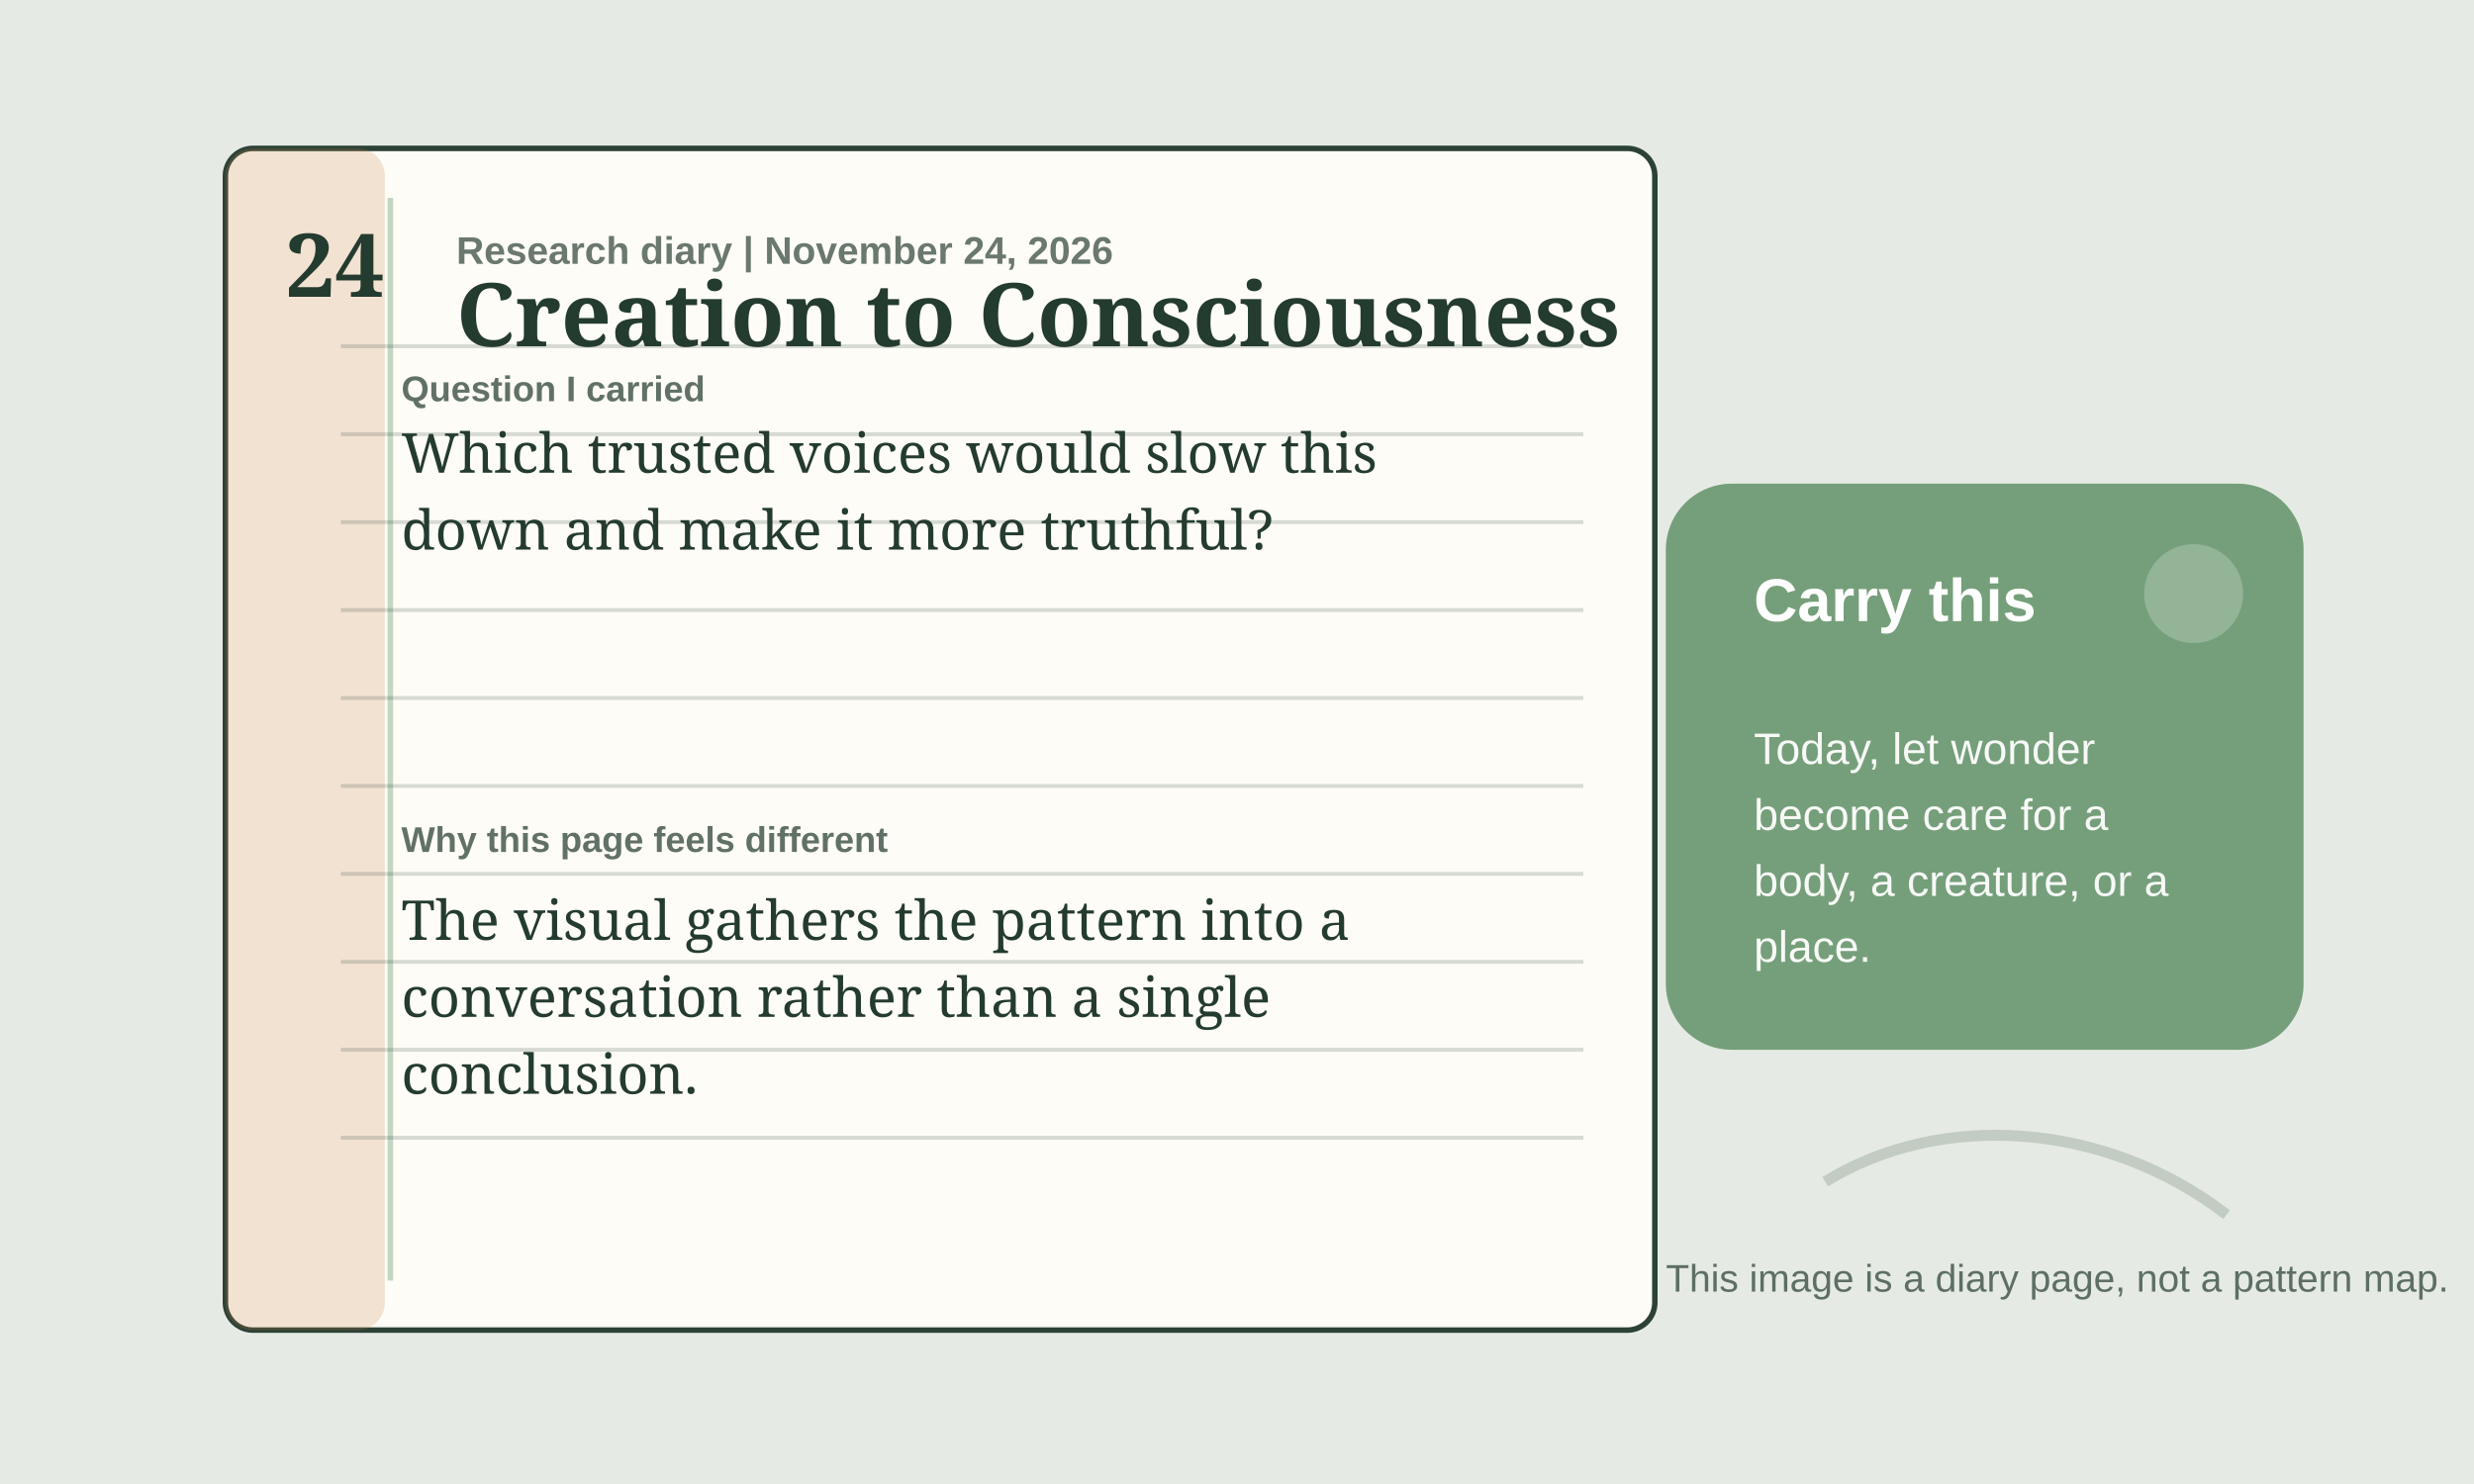
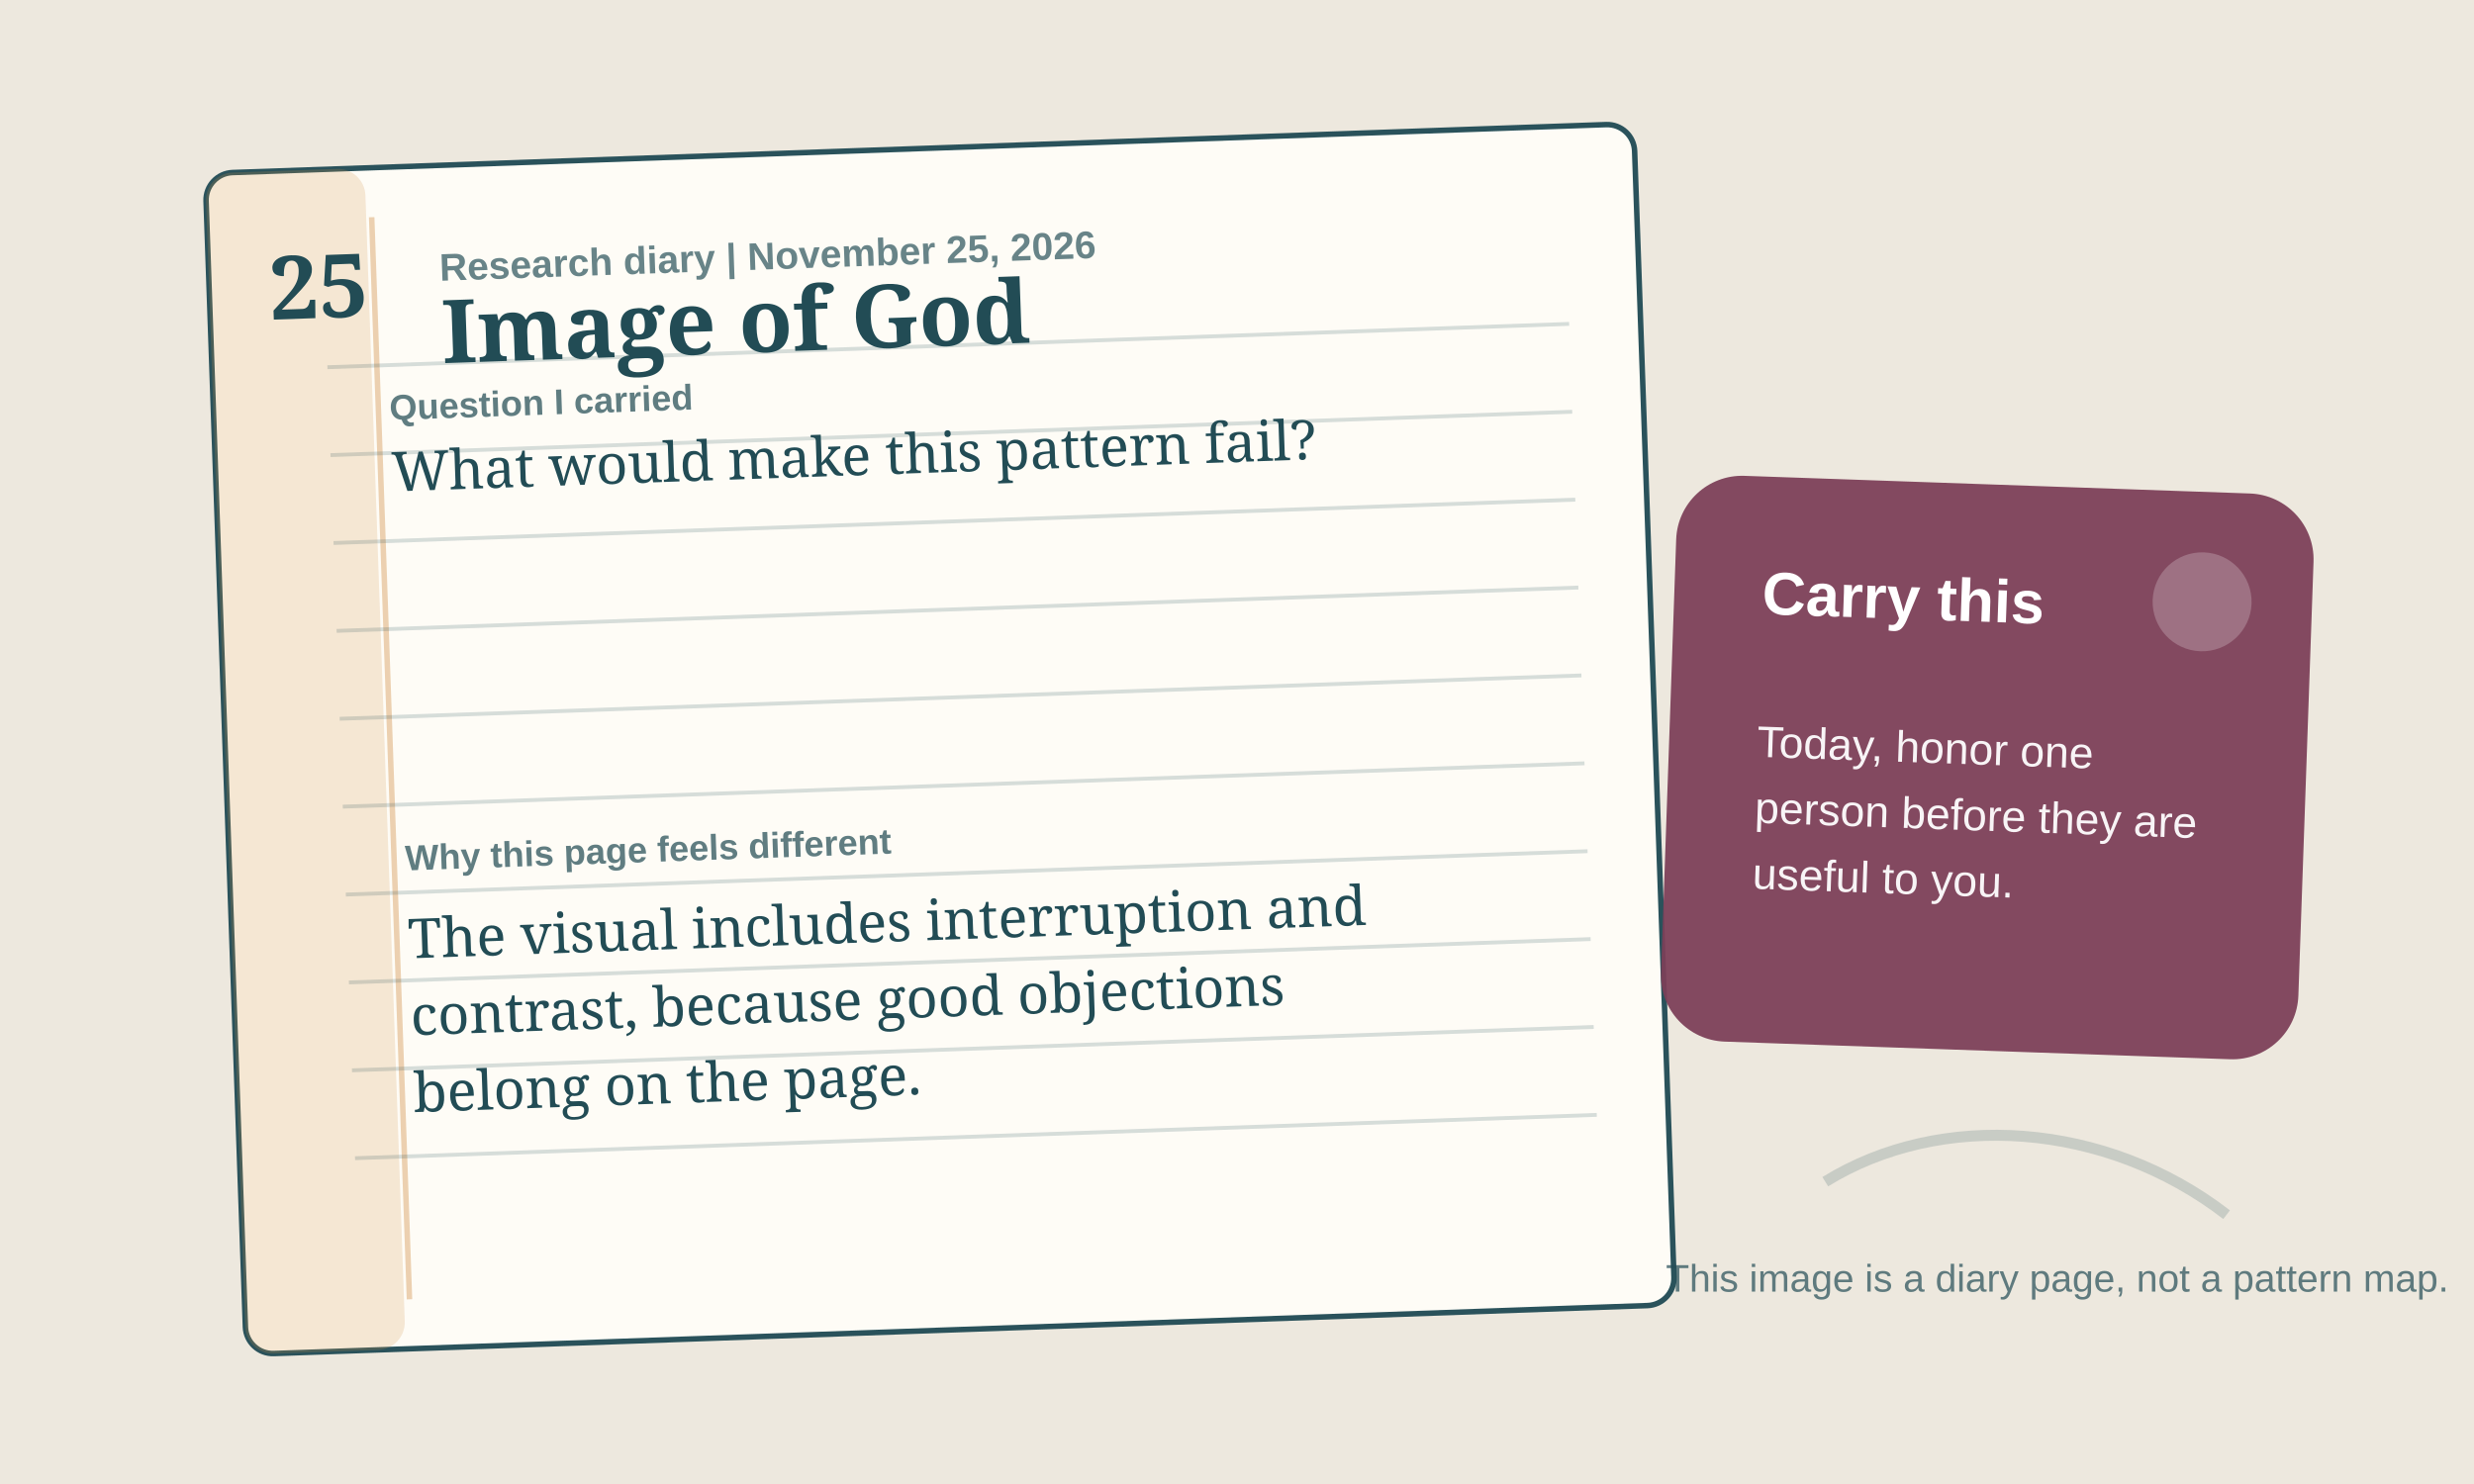
<svg xmlns="http://www.w3.org/2000/svg" width="900" height="540" viewBox="0 0 900 540" role="img" aria-labelledby="title desc">
  <style>
-     .eyebrow { font: 700 14px Arial, sans-serif; letter-spacing: 0; fill: #243b2f; opacity: 0.68; }
-     .title { font: 700 32px Georgia, serif; letter-spacing: 0; fill: #243b2f; }
-     .diary { font: 20px Georgia, serif; letter-spacing: 0; fill: #243b2f; }
-     .label { font: 700 13px Arial, sans-serif; letter-spacing: 0; fill: #243b2f; opacity: 0.72; }
+     .eyebrow { font: 700 14px Arial, sans-serif; letter-spacing: 0; fill: #224c55; opacity: 0.68; }
+     .title { font: 700 32px Georgia, serif; letter-spacing: 0; fill: #224c55; }
+     .diary { font: 20px Georgia, serif; letter-spacing: 0; fill: #224c55; }
+     .label { font: 700 13px Arial, sans-serif; letter-spacing: 0; fill: #224c55; opacity: 0.72; }
    .cardtitle { font: 700 22px Arial, sans-serif; letter-spacing: 0; fill: #ffffff; }
    .cardtext { font: 16px Arial, sans-serif; letter-spacing: 0; fill: #ffffff; opacity: 0.94; }
-     .small { font: 14px Arial, sans-serif; letter-spacing: 0; fill: #243b2f; opacity: 0.70; }
+     .small { font: 14px Arial, sans-serif; letter-spacing: 0; fill: #224c55; opacity: 0.70; }
  </style>
-   <rect width="900" height="540" fill="#eef3ed" />
-   <rect x="0" y="0" width="900" height="540" fill="#243b2f" opacity="0.05" />
-   <g transform="rotate(0 340 270)">
-     <rect x="82" y="54" width="520" height="430" rx="10" fill="#fffdf7" stroke="#243b2f" stroke-width="2" opacity="0.96" />
-     <rect x="82" y="54" width="58" height="430" rx="10" fill="#c47a43" opacity="0.20" />
-     <line x1="142" y1="72" x2="142" y2="466" stroke="#6e9a74" stroke-width="2" opacity="0.40" />
-     <line x1="124" y1="126" x2="576" y2="126" stroke="#243b2f" stroke-width="1.4" opacity="0.18" />
-     <line x1="124" y1="158" x2="576" y2="158" stroke="#243b2f" stroke-width="1.4" opacity="0.18" />
-     <line x1="124" y1="190" x2="576" y2="190" stroke="#243b2f" stroke-width="1.4" opacity="0.18" />
-     <line x1="124" y1="222" x2="576" y2="222" stroke="#243b2f" stroke-width="1.4" opacity="0.18" />
-     <line x1="124" y1="254" x2="576" y2="254" stroke="#243b2f" stroke-width="1.4" opacity="0.18" />
-     <line x1="124" y1="286" x2="576" y2="286" stroke="#243b2f" stroke-width="1.4" opacity="0.18" />
-     <line x1="124" y1="318" x2="576" y2="318" stroke="#243b2f" stroke-width="1.4" opacity="0.18" />
-     <line x1="124" y1="350" x2="576" y2="350" stroke="#243b2f" stroke-width="1.4" opacity="0.18" />
-     <line x1="124" y1="382" x2="576" y2="382" stroke="#243b2f" stroke-width="1.4" opacity="0.18" />
-     <line x1="124" y1="414" x2="576" y2="414" stroke="#243b2f" stroke-width="1.4" opacity="0.18" />
-     <text x="166" y="96" class="eyebrow">Research diary | November 24, 2026</text>
-     <text x="166" y="126" class="title">Creation to Consciousness</text>
+   <rect width="900" height="540" fill="#f7efe5" />
+   <rect x="0" y="0" width="900" height="540" fill="#224c55" opacity="0.05" />
+   <g transform="rotate(-2 340 270)">
+     <rect x="82" y="54" width="520" height="430" rx="10" fill="#fffdf7" stroke="#224c55" stroke-width="2" opacity="0.96" />
+     <rect x="82" y="54" width="58" height="430" rx="10" fill="#d18f46" opacity="0.20" />
+     <line x1="142" y1="72" x2="142" y2="466" stroke="#d18f46" stroke-width="2" opacity="0.40" />
+     <line x1="124" y1="126" x2="576" y2="126" stroke="#224c55" stroke-width="1.4" opacity="0.18" />
+     <line x1="124" y1="158" x2="576" y2="158" stroke="#224c55" stroke-width="1.4" opacity="0.18" />
+     <line x1="124" y1="190" x2="576" y2="190" stroke="#224c55" stroke-width="1.4" opacity="0.18" />
+     <line x1="124" y1="222" x2="576" y2="222" stroke="#224c55" stroke-width="1.4" opacity="0.18" />
+     <line x1="124" y1="254" x2="576" y2="254" stroke="#224c55" stroke-width="1.4" opacity="0.18" />
+     <line x1="124" y1="286" x2="576" y2="286" stroke="#224c55" stroke-width="1.4" opacity="0.18" />
+     <line x1="124" y1="318" x2="576" y2="318" stroke="#224c55" stroke-width="1.4" opacity="0.18" />
+     <line x1="124" y1="350" x2="576" y2="350" stroke="#224c55" stroke-width="1.4" opacity="0.18" />
+     <line x1="124" y1="382" x2="576" y2="382" stroke="#224c55" stroke-width="1.4" opacity="0.18" />
+     <line x1="124" y1="414" x2="576" y2="414" stroke="#224c55" stroke-width="1.4" opacity="0.18" />
+     <text x="166" y="96" class="eyebrow">Research diary | November 25, 2026</text>
+     <text x="166" y="126" class="title">Image of God</text>
    <text x="146" y="146" class="label">Question I carried</text>
-     <text x="104" y="108" class="title">24</text>
+     <text x="104" y="108" class="title">25</text>
  </g>
-   <g transform="rotate(0 340 270)">
-     <text x="146" y="172" class="diary">Which trusted voices would slow this</text>
-     <text x="146" y="200" class="diary">down and make it more truthful?</text>
+   <g transform="rotate(-2 340 270)">
+     <text x="146" y="172" class="diary">What would make this pattern fail?</text>
    <text x="146" y="310" class="label">Why this page feels different</text>
-     <text x="146" y="342" class="diary">The visual gathers the pattern into a</text>
-     <text x="146" y="370" class="diary">conversation rather than a single</text>
-     <text x="146" y="398" class="diary">conclusion.</text>
+     <text x="146" y="342" class="diary">The visual includes interruption and</text>
+     <text x="146" y="370" class="diary">contrast, because good objections</text>
+     <text x="146" y="398" class="diary">belong on the page.</text>
  </g>
-   <g transform="rotate(0 714 306)">
-     <rect x="606" y="176" width="232" height="206" rx="24" fill="#6e9a74" opacity="0.94" />
+   <g transform="rotate(2 714 306)">
+     <rect x="606" y="176" width="232" height="206" rx="24" fill="#7c3f58" opacity="0.94" />
    <circle cx="798" cy="216" r="18" fill="#ffffff" opacity="0.22" />
    <text x="638" y="226" class="cardtitle">Carry this</text>
-     <text x="638" y="278" class="cardtext">Today, let wonder</text>
-     <text x="638" y="302" class="cardtext">become care for a</text>
-     <text x="638" y="326" class="cardtext">body, a creature, or a</text>
-     <text x="638" y="350" class="cardtext">place.</text>
+     <text x="638" y="278" class="cardtext">Today, honor one</text>
+     <text x="638" y="302" class="cardtext">person before they are</text>
+     <text x="638" y="326" class="cardtext">useful to you.</text>
  </g>
-   <path d="M664 430 C706 404 766 408 810 442" fill="none" stroke="#243b2f" stroke-width="4" opacity="0.18" />
+   <path d="M664 430 C706 404 766 408 810 442" fill="none" stroke="#224c55" stroke-width="4" opacity="0.18" />
  <text x="606" y="470" class="small">This image is a diary page, not a pattern map.</text>
</svg>
